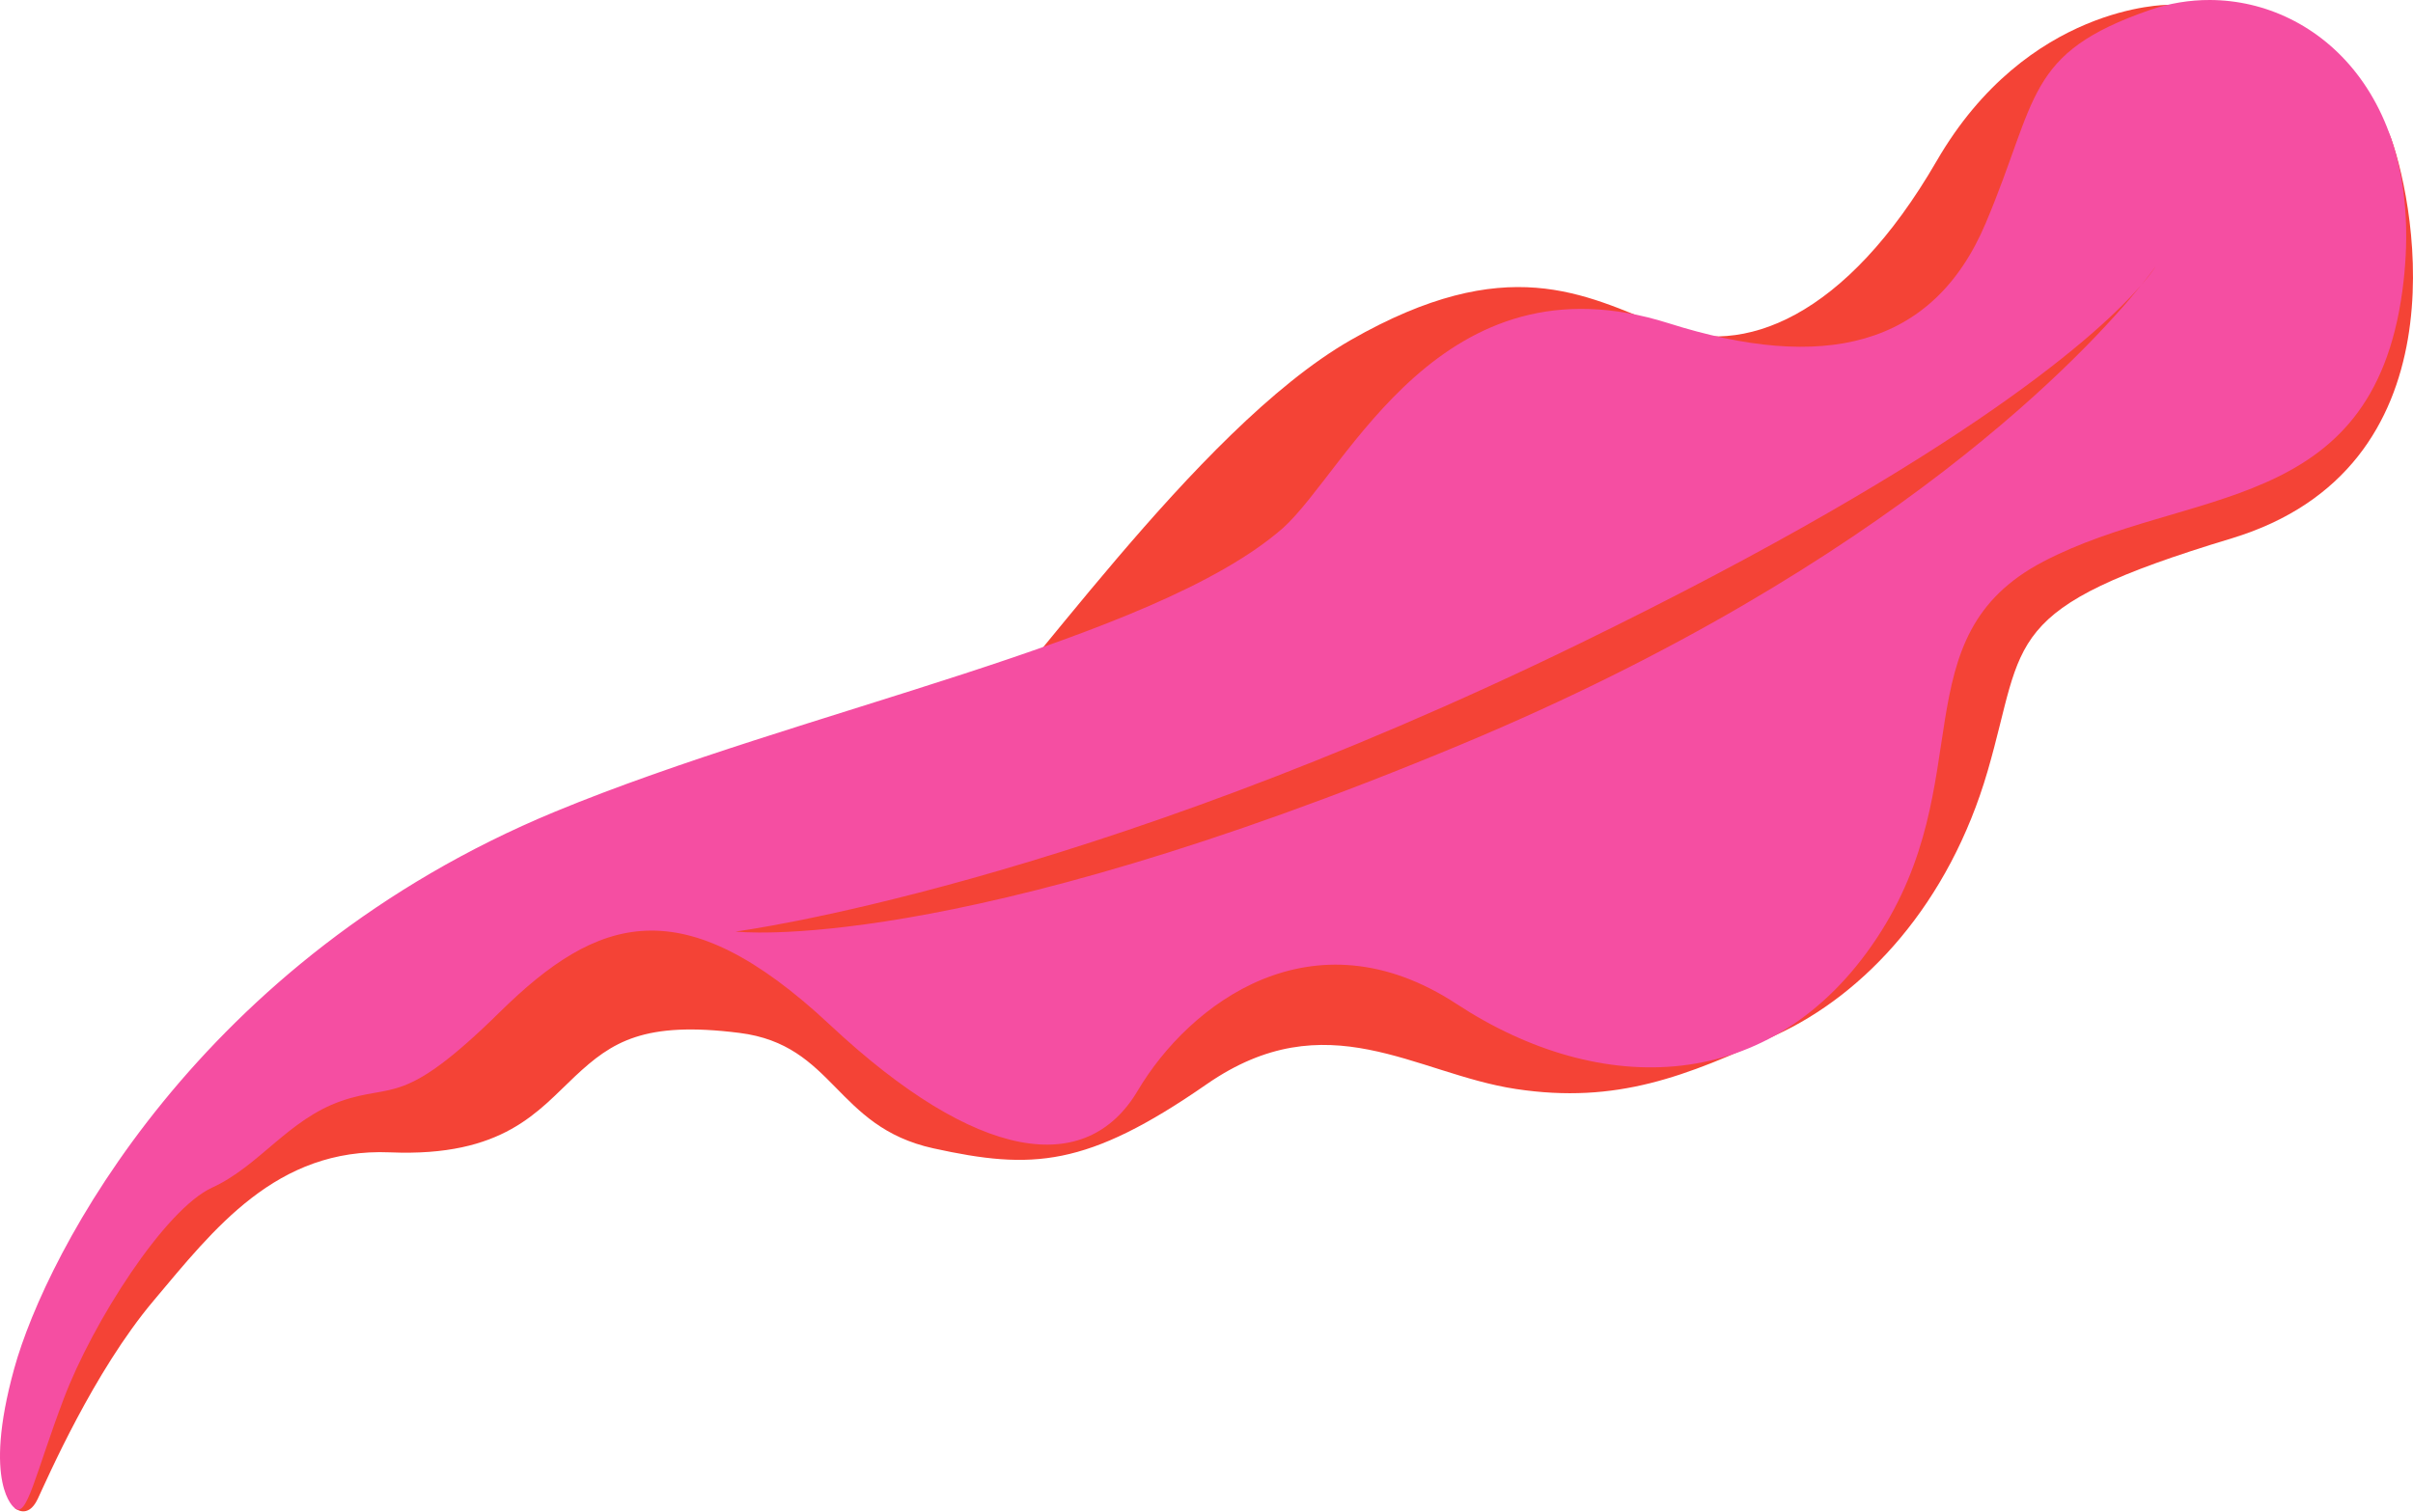
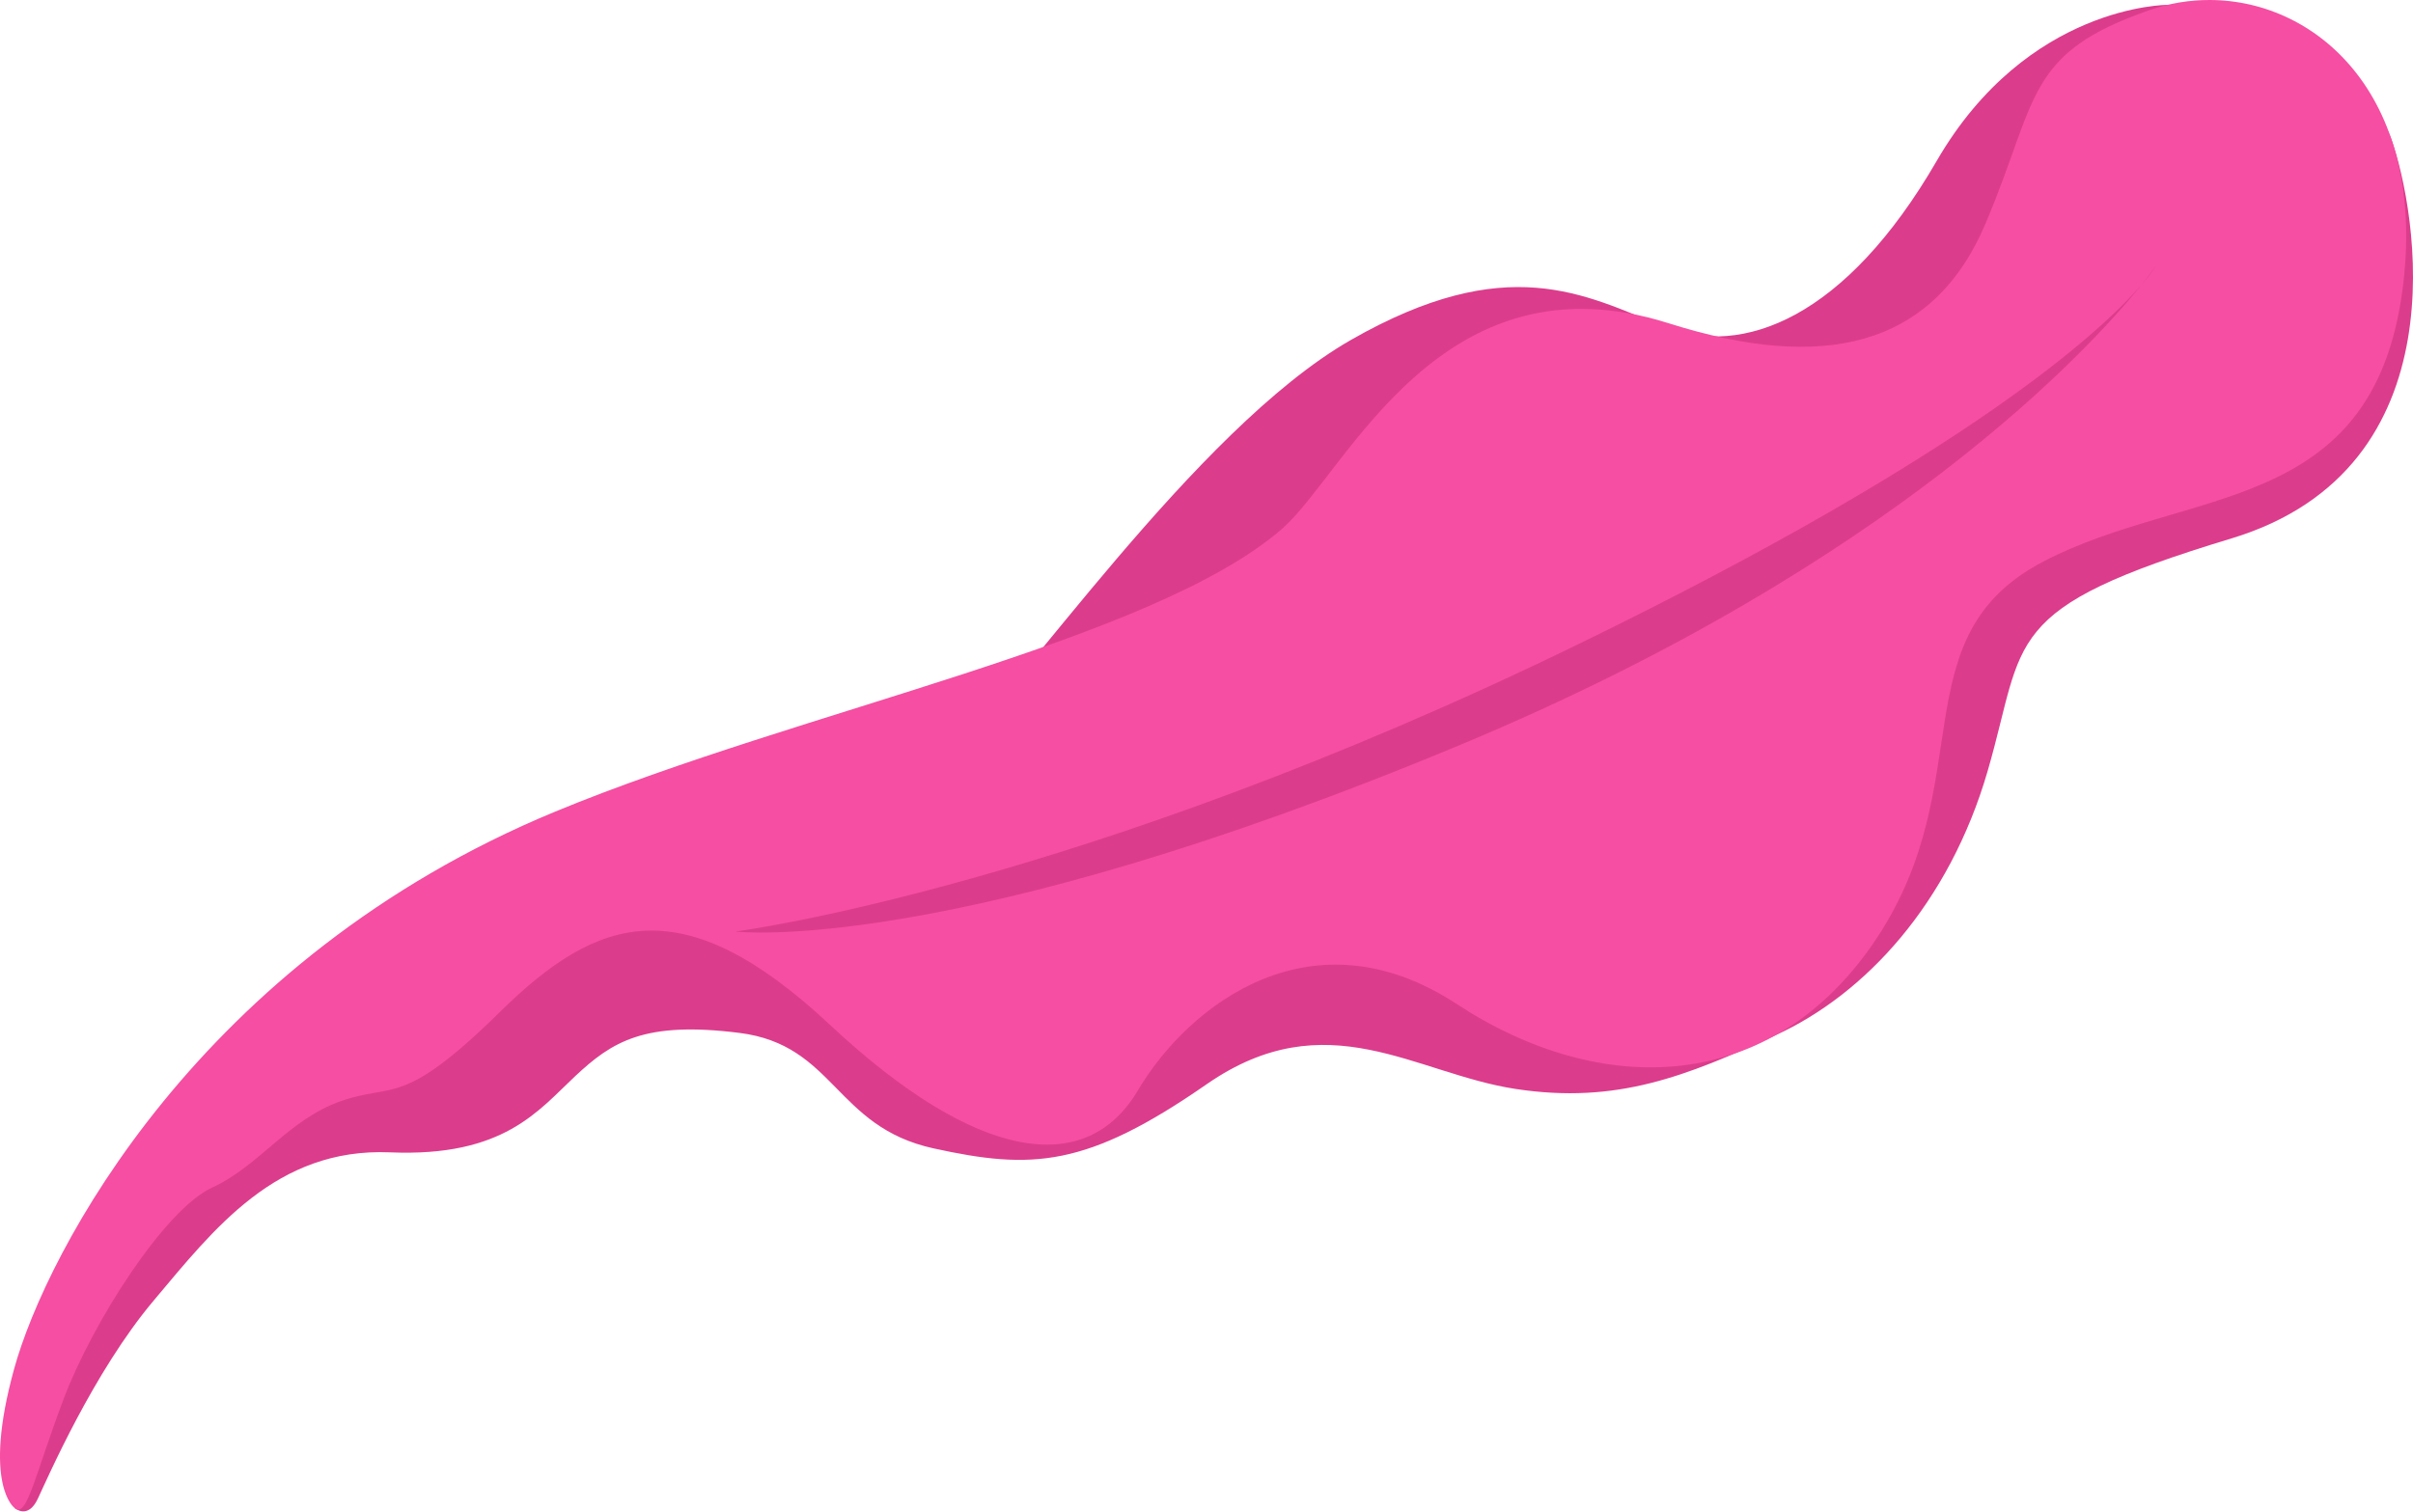
<svg xmlns="http://www.w3.org/2000/svg" width="573" height="359">
-   <path d="M3.45 358.184s3.147 2.858 5.502-2.124c2.354-4.982 13.25-30.16 27.523-47.106 14.273-16.948 29.117-36.37 56.141-35.228 27.024 1.142 35.208-9.902 43.962-18.09 8.754-8.188 16.367-13.14 39.014-10.283 22.647 2.856 22.647 22.28 46.055 27.42 23.408 5.142 36.349 4.57 64.896-15.233 28.546-19.804 49.48-2.475 73.46 1.143 23.978 3.618 40.337-3.036 61.636-12.781 21.3-9.745 41.216-31.289 50.367-62.796 9.15-31.508 2.691-38.51 57.865-55.206 55.173-16.696 43.936-78.022 37.981-94.89-5.954-16.867-53.146-31.855-53.146-31.855s-33.28-.093-54.812 37.07c-21.53 37.162-46.022 46.857-64.862 39.317-18.84-7.54-37.141-18.043-74.283 3.231-37.14 21.275-79.934 85.367-93.93 96.408C212.826 188.222 4.273 260.197 3.45 358.184z" fill="#f44336" />
+   <path d="M3.45 358.184s3.147 2.858 5.502-2.124c2.354-4.982 13.25-30.16 27.523-47.106 14.273-16.948 29.117-36.37 56.141-35.228 27.024 1.142 35.208-9.902 43.962-18.09 8.754-8.188 16.367-13.14 39.014-10.283 22.647 2.856 22.647 22.28 46.055 27.42 23.408 5.142 36.349 4.57 64.896-15.233 28.546-19.804 49.48-2.475 73.46 1.143 23.978 3.618 40.337-3.036 61.636-12.781 21.3-9.745 41.216-31.289 50.367-62.796 9.15-31.508 2.691-38.51 57.865-55.206 55.173-16.696 43.936-78.022 37.981-94.89-5.954-16.867-53.146-31.855-53.146-31.855s-33.28-.093-54.812 37.07c-21.53 37.162-46.022 46.857-64.862 39.317-18.84-7.54-37.141-18.043-74.283 3.231-37.14 21.275-79.934 85.367-93.93 96.408C212.826 188.222 4.273 260.197 3.45 358.184z" fill="#dc3c8c" />
  <path d="M524.79 0c-4.82-.018-9.65.77-14.29 2.377-29.688 10.282-26.415 20.947-38.976 50.652-12.56 29.706-38.852 35.29-75.232 23.769-54.158-17.153-76.306 34.935-91.691 48.678-30.779 26.914-114.177 43.073-172.788 67.323C47.203 227.807 10.973 297.528 3.36 325.14c-7.612 27.61.09 33.045.09 33.045 2.95 2.666 4.858-7.91 11.71-26 6.85-18.09 23.979-44.938 35.207-50.08 11.228-5.14 18.08-16.186 30.641-20.566 12.56-4.38 14.463 1.715 37.68-21.136 23.219-22.85 43.392-29.705 78.41 3.048 35.016 32.752 60.897 36.18 73.077 15.614s41.488-43.036 75.744-20.567c34.256 22.47 74.983 21.709 99.724-15.614 24.74-37.322 5.328-71.597 39.584-89.497 34.256-17.9 78.026-10.663 85.258-64.361C576.587 23.717 550.823.098 524.79 0zM511.87 63.311s-.944 1.572-3.468 4.485c-12.179 15.049-58.938 66.287-161.34 109.006-121.418 50.652-172.393 44.473-172.393 44.473s81.806-10.579 200.56-68.467c93.024-45.345 124.05-74.478 133.173-85.012 2.262-2.794 3.468-4.485 3.468-4.485z" fill="#f54ea2" />
</svg>
